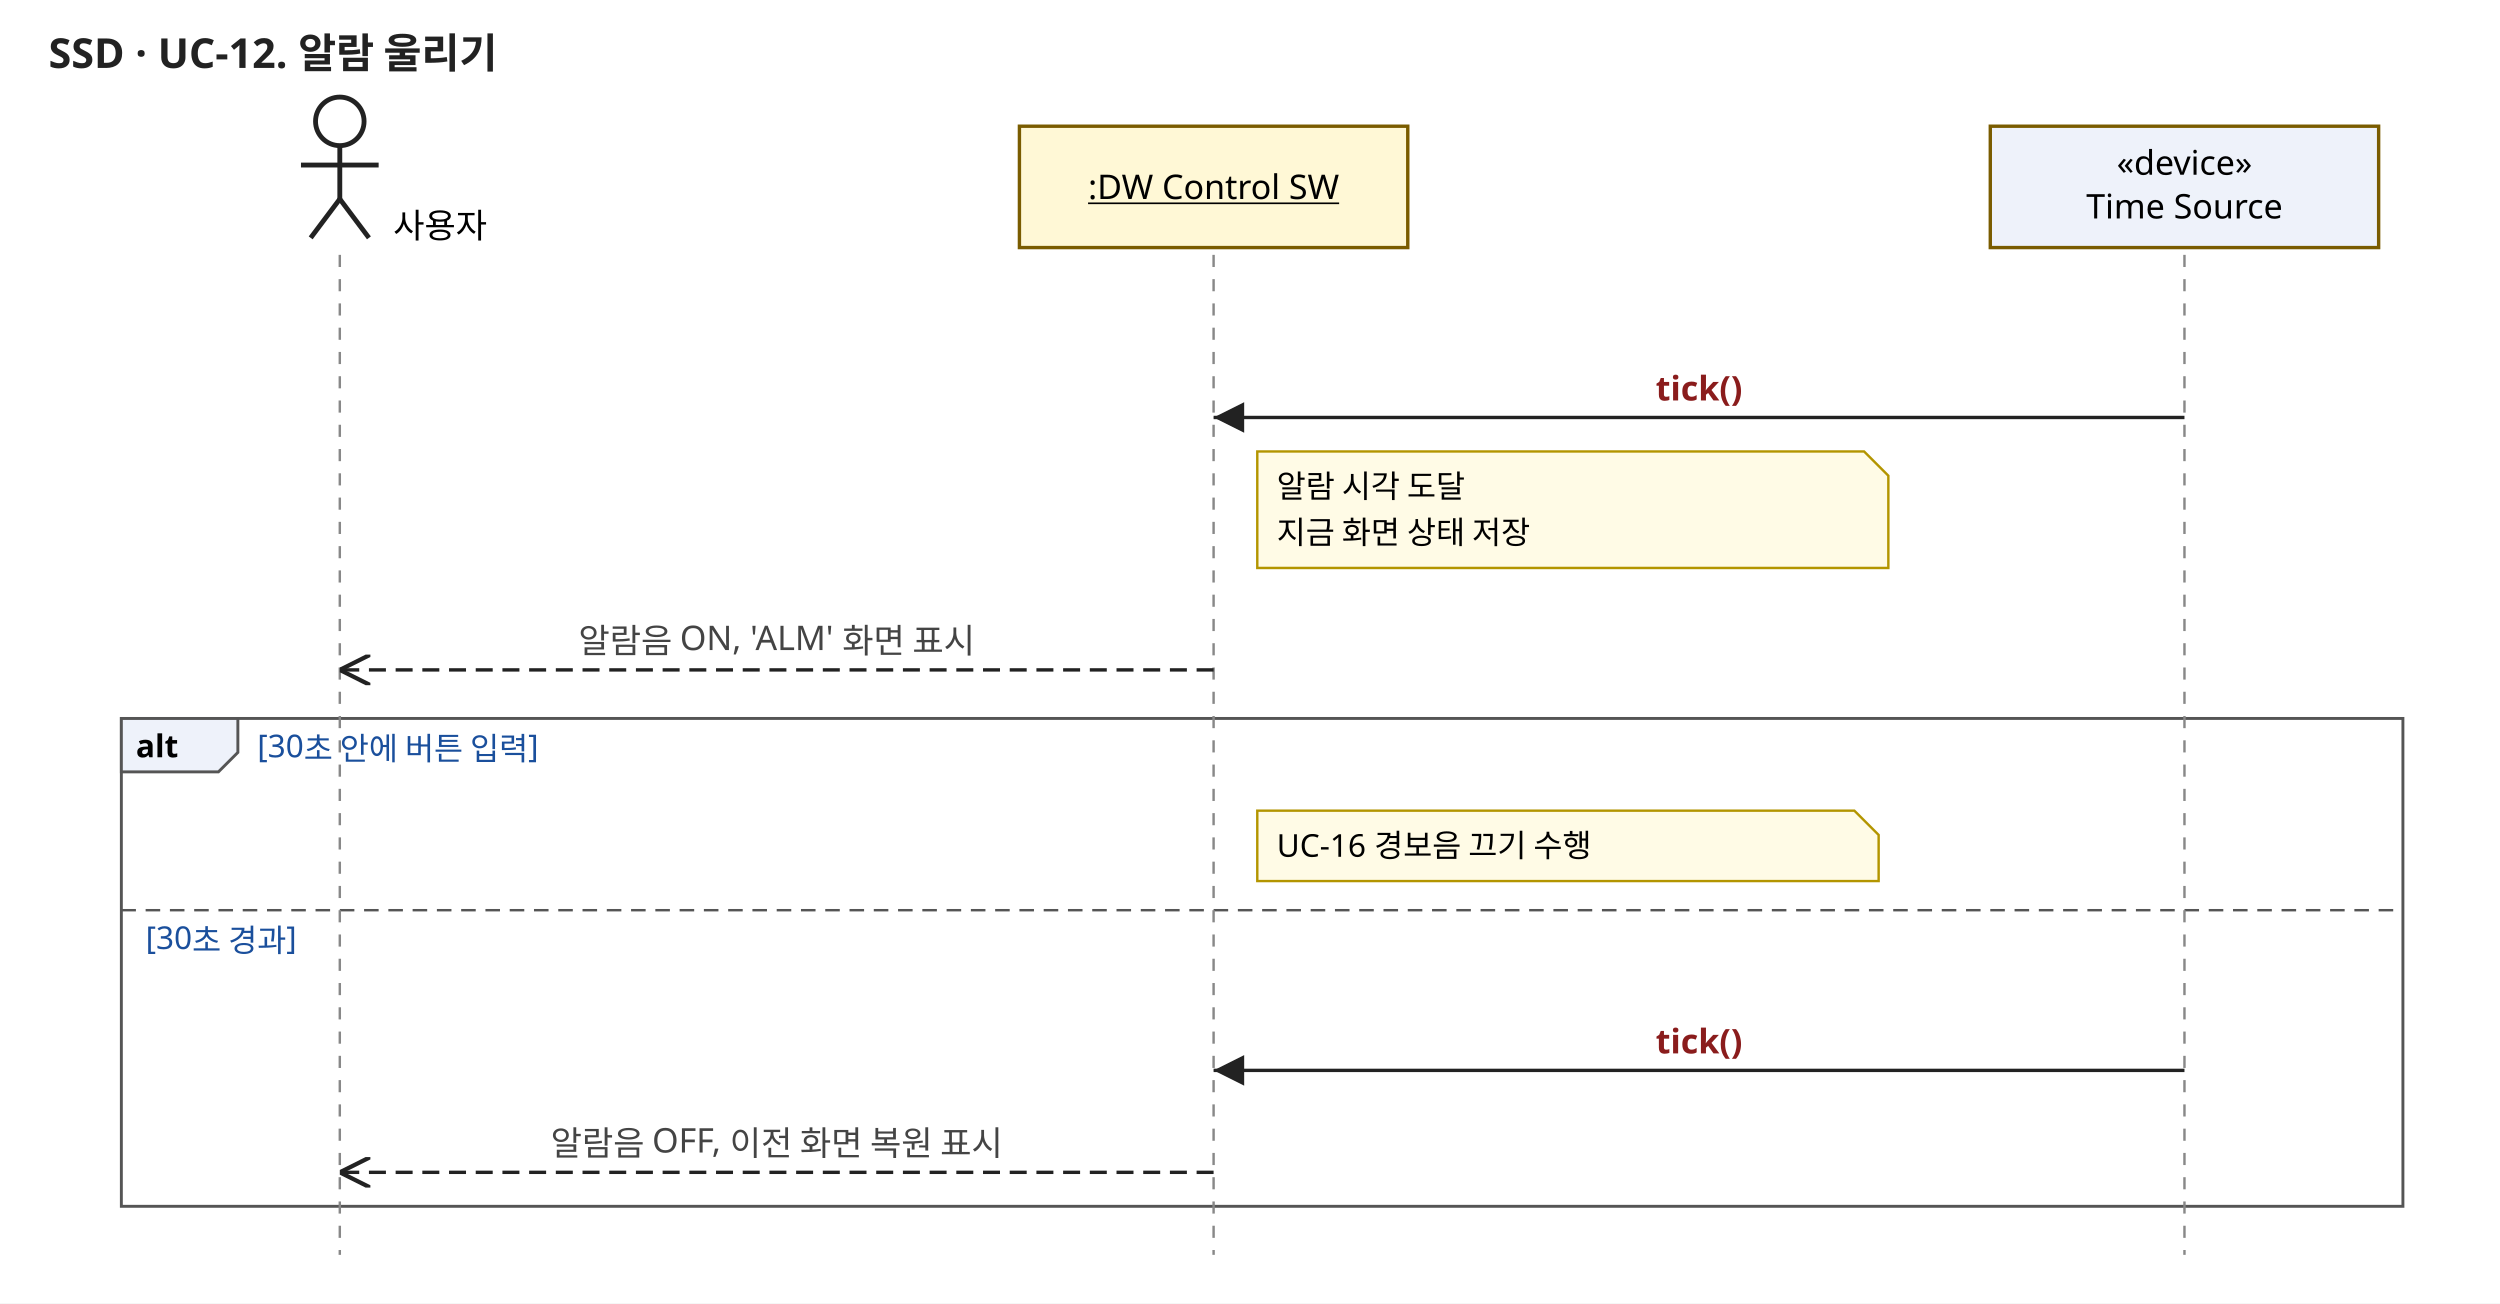
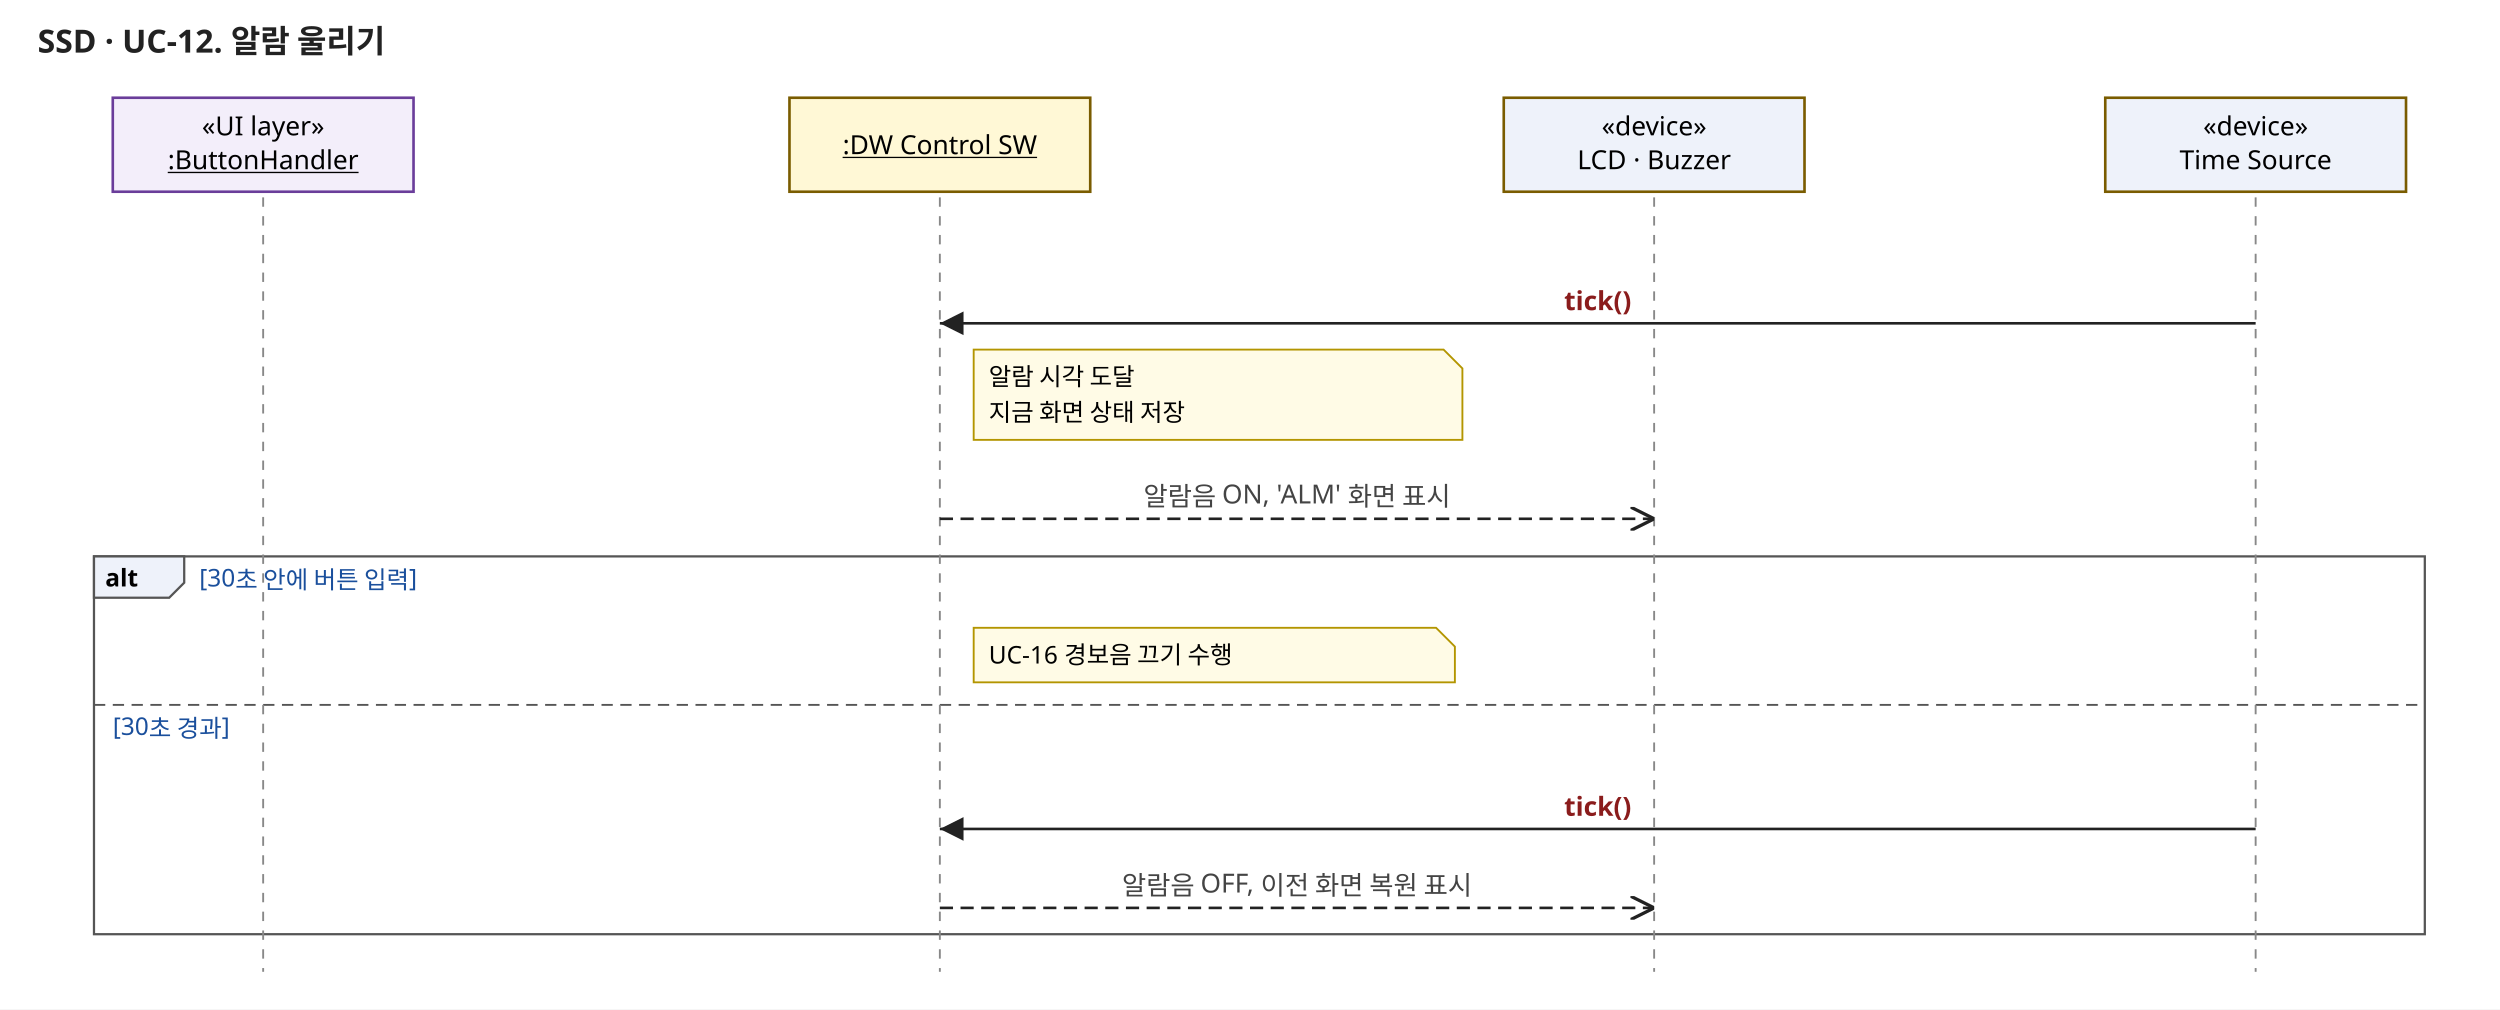
- <svg xmlns="http://www.w3.org/2000/svg" width="1030" height="537" viewBox="0 0 1030 537" font-family="Malgun Gothic, Apple SD Gothic Neo, Noto Sans KR, WenQuanYi Zen Hei, sans-serif">
+ <svg xmlns="http://www.w3.org/2000/svg" width="1330" height="537" viewBox="0 0 1330 537" font-family="Malgun Gothic, Apple SD Gothic Neo, Noto Sans KR, WenQuanYi Zen Hei, sans-serif">
  <defs>
    <marker id="fill" viewBox="0 0 10 10" refX="10" refY="5" markerWidth="9" markerHeight="9" orient="auto">
      <path d="M0,0 L10,5 L0,10 z" fill="#222" />
    </marker>
    <marker id="open" viewBox="0 0 10 10" refX="10" refY="5" markerWidth="9" markerHeight="9" orient="auto">
      <path d="M0,0 L10,5 L0,10" fill="none" stroke="#222" stroke-width="1.4" />
    </marker>
  </defs>
-   <rect width="1030" height="537" fill="#fff" />
+   <rect width="1330" height="537" fill="#fff" />
  <text x="20" y="28" font-size="17" font-weight="bold" fill="#222">SSD · UC-12. 알람 울리기</text>
-   <rect x="50" y="296" width="940" height="201" fill="none" stroke="#555" stroke-width="1.2" />
+   <rect x="50" y="296" width="1240" height="201" fill="none" stroke="#555" stroke-width="1.2" />
  <path d="M50,296 h48 v14 l-8,8 h-40 z" fill="#eef2fa" stroke="#555" stroke-width="1.2" />
  <text x="56" y="312" font-size="13" font-weight="bold">alt</text>
  <text x="106" y="312" font-size="13" fill="#1a4f9c">[30초 안에 버튼 입력]</text>
-   <line x1="50" y1="375" x2="990" y2="375" stroke="#555" stroke-dasharray="6 4" />
+   <line x1="50" y1="375" x2="1290" y2="375" stroke="#555" stroke-dasharray="6 4" />
  <text x="60" y="391" font-size="13" fill="#1a4f9c">[30초 경과]</text>
  <line x1="140" y1="105" x2="140" y2="517" stroke="#888" stroke-dasharray="5 5" />
-   <g stroke="#222" stroke-width="2" fill="none">
-     <circle cx="140" cy="50" r="10" />
-     <line x1="140" y1="60" x2="140" y2="82" />
-     <line x1="124" y1="68" x2="156" y2="68" />
-     <line x1="140" y1="82" x2="128" y2="98" />
-     <line x1="140" y1="82" x2="152" y2="98" />
-   </g>
-   <text x="162" y="98" font-size="14">사용자</text>
+   <rect x="60" y="52" width="160" height="50" fill="#f3eefa" stroke="#6a3d9a" stroke-width="1.4" />
+   <text x="140" y="72" text-anchor="middle" font-size="14">«UI layer»</text>
+   <text x="140" y="90" text-anchor="middle" font-size="14" text-decoration="underline">:ButtonHandler</text>
  <line x1="500" y1="105" x2="500" y2="517" stroke="#888" stroke-dasharray="5 5" />
  <rect x="420" y="52" width="160" height="50" fill="#fff8d6" stroke="#7a5c00" stroke-width="1.4" />
  <text x="500" y="82" text-anchor="middle" font-size="14" text-decoration="underline">:DW Control SW</text>
-   <line x1="900" y1="105" x2="900" y2="517" stroke="#888" stroke-dasharray="5 5" />
-   <rect x="820" y="52" width="160" height="50" fill="#eef2fa" stroke="#7a5c00" stroke-width="1.4" />
-   <text x="900" y="72" text-anchor="middle" font-size="14">«device»</text>
-   <text x="900" y="90" text-anchor="middle" font-size="14">Time Source</text>
-   <line x1="900" y1="172" x2="500" y2="172" stroke="#222" stroke-width="1.4" marker-end="url(#fill)" />
-   <text x="700.0" y="165" text-anchor="middle" font-size="14" font-weight="bold" fill="#8a1c1c">tick()</text>
+   <line x1="880" y1="105" x2="880" y2="517" stroke="#888" stroke-dasharray="5 5" />
+   <rect x="800" y="52" width="160" height="50" fill="#eef2fa" stroke="#7a5c00" stroke-width="1.4" />
+   <text x="880" y="72" text-anchor="middle" font-size="14">«device»</text>
+   <text x="880" y="90" text-anchor="middle" font-size="14">LCD · Buzzer</text>
+   <line x1="1200" y1="105" x2="1200" y2="517" stroke="#888" stroke-dasharray="5 5" />
+   <rect x="1120" y="52" width="160" height="50" fill="#eef2fa" stroke="#7a5c00" stroke-width="1.4" />
+   <text x="1200" y="72" text-anchor="middle" font-size="14">«device»</text>
+   <text x="1200" y="90" text-anchor="middle" font-size="14">Time Source</text>
+   <line x1="1200" y1="172" x2="500" y2="172" stroke="#222" stroke-width="1.4" marker-end="url(#fill)" />
+   <text x="850.0" y="165" text-anchor="middle" font-size="14" font-weight="bold" fill="#8a1c1c">tick()</text>
  <path d="M518,186 h250 l10,10 v38 h-260 z" fill="#fffbe6" stroke="#b39500" />
  <text x="526" y="205" font-size="13">알람 시각 도달</text>
  <text x="526" y="224" font-size="13">지금 화면 상태 저장</text>
-   <line x1="500" y1="276" x2="140" y2="276" stroke="#222" stroke-width="1.4" stroke-dasharray="7 4" marker-end="url(#open)" />
-   <text x="320.0" y="269" text-anchor="middle" font-size="14" font-weight="normal" fill="#444">알람음 ON, 'ALM' 화면 표시</text>
+   <line x1="500" y1="276" x2="880" y2="276" stroke="#222" stroke-width="1.4" stroke-dasharray="7 4" marker-end="url(#open)" />
+   <text x="690.0" y="269" text-anchor="middle" font-size="14" font-weight="normal" fill="#444">알람음 ON, 'ALM' 화면 표시</text>
  <path d="M518,334 h246 l10,10 v19 h-256 z" fill="#fffbe6" stroke="#b39500" />
  <text x="526" y="353" font-size="13">UC-16 경보음 끄기 수행</text>
-   <line x1="900" y1="441" x2="500" y2="441" stroke="#222" stroke-width="1.4" marker-end="url(#fill)" />
-   <text x="700.0" y="434" text-anchor="middle" font-size="14" font-weight="bold" fill="#8a1c1c">tick()</text>
-   <line x1="500" y1="483" x2="140" y2="483" stroke="#222" stroke-width="1.4" stroke-dasharray="7 4" marker-end="url(#open)" />
-   <text x="320.0" y="476" text-anchor="middle" font-size="14" font-weight="normal" fill="#444">알람음 OFF, 이전 화면 복원 표시</text>
+   <line x1="1200" y1="441" x2="500" y2="441" stroke="#222" stroke-width="1.4" marker-end="url(#fill)" />
+   <text x="850.0" y="434" text-anchor="middle" font-size="14" font-weight="bold" fill="#8a1c1c">tick()</text>
+   <line x1="500" y1="483" x2="880" y2="483" stroke="#222" stroke-width="1.4" stroke-dasharray="7 4" marker-end="url(#open)" />
+   <text x="690.0" y="476" text-anchor="middle" font-size="14" font-weight="normal" fill="#444">알람음 OFF, 이전 화면 복원 표시</text>
</svg>
